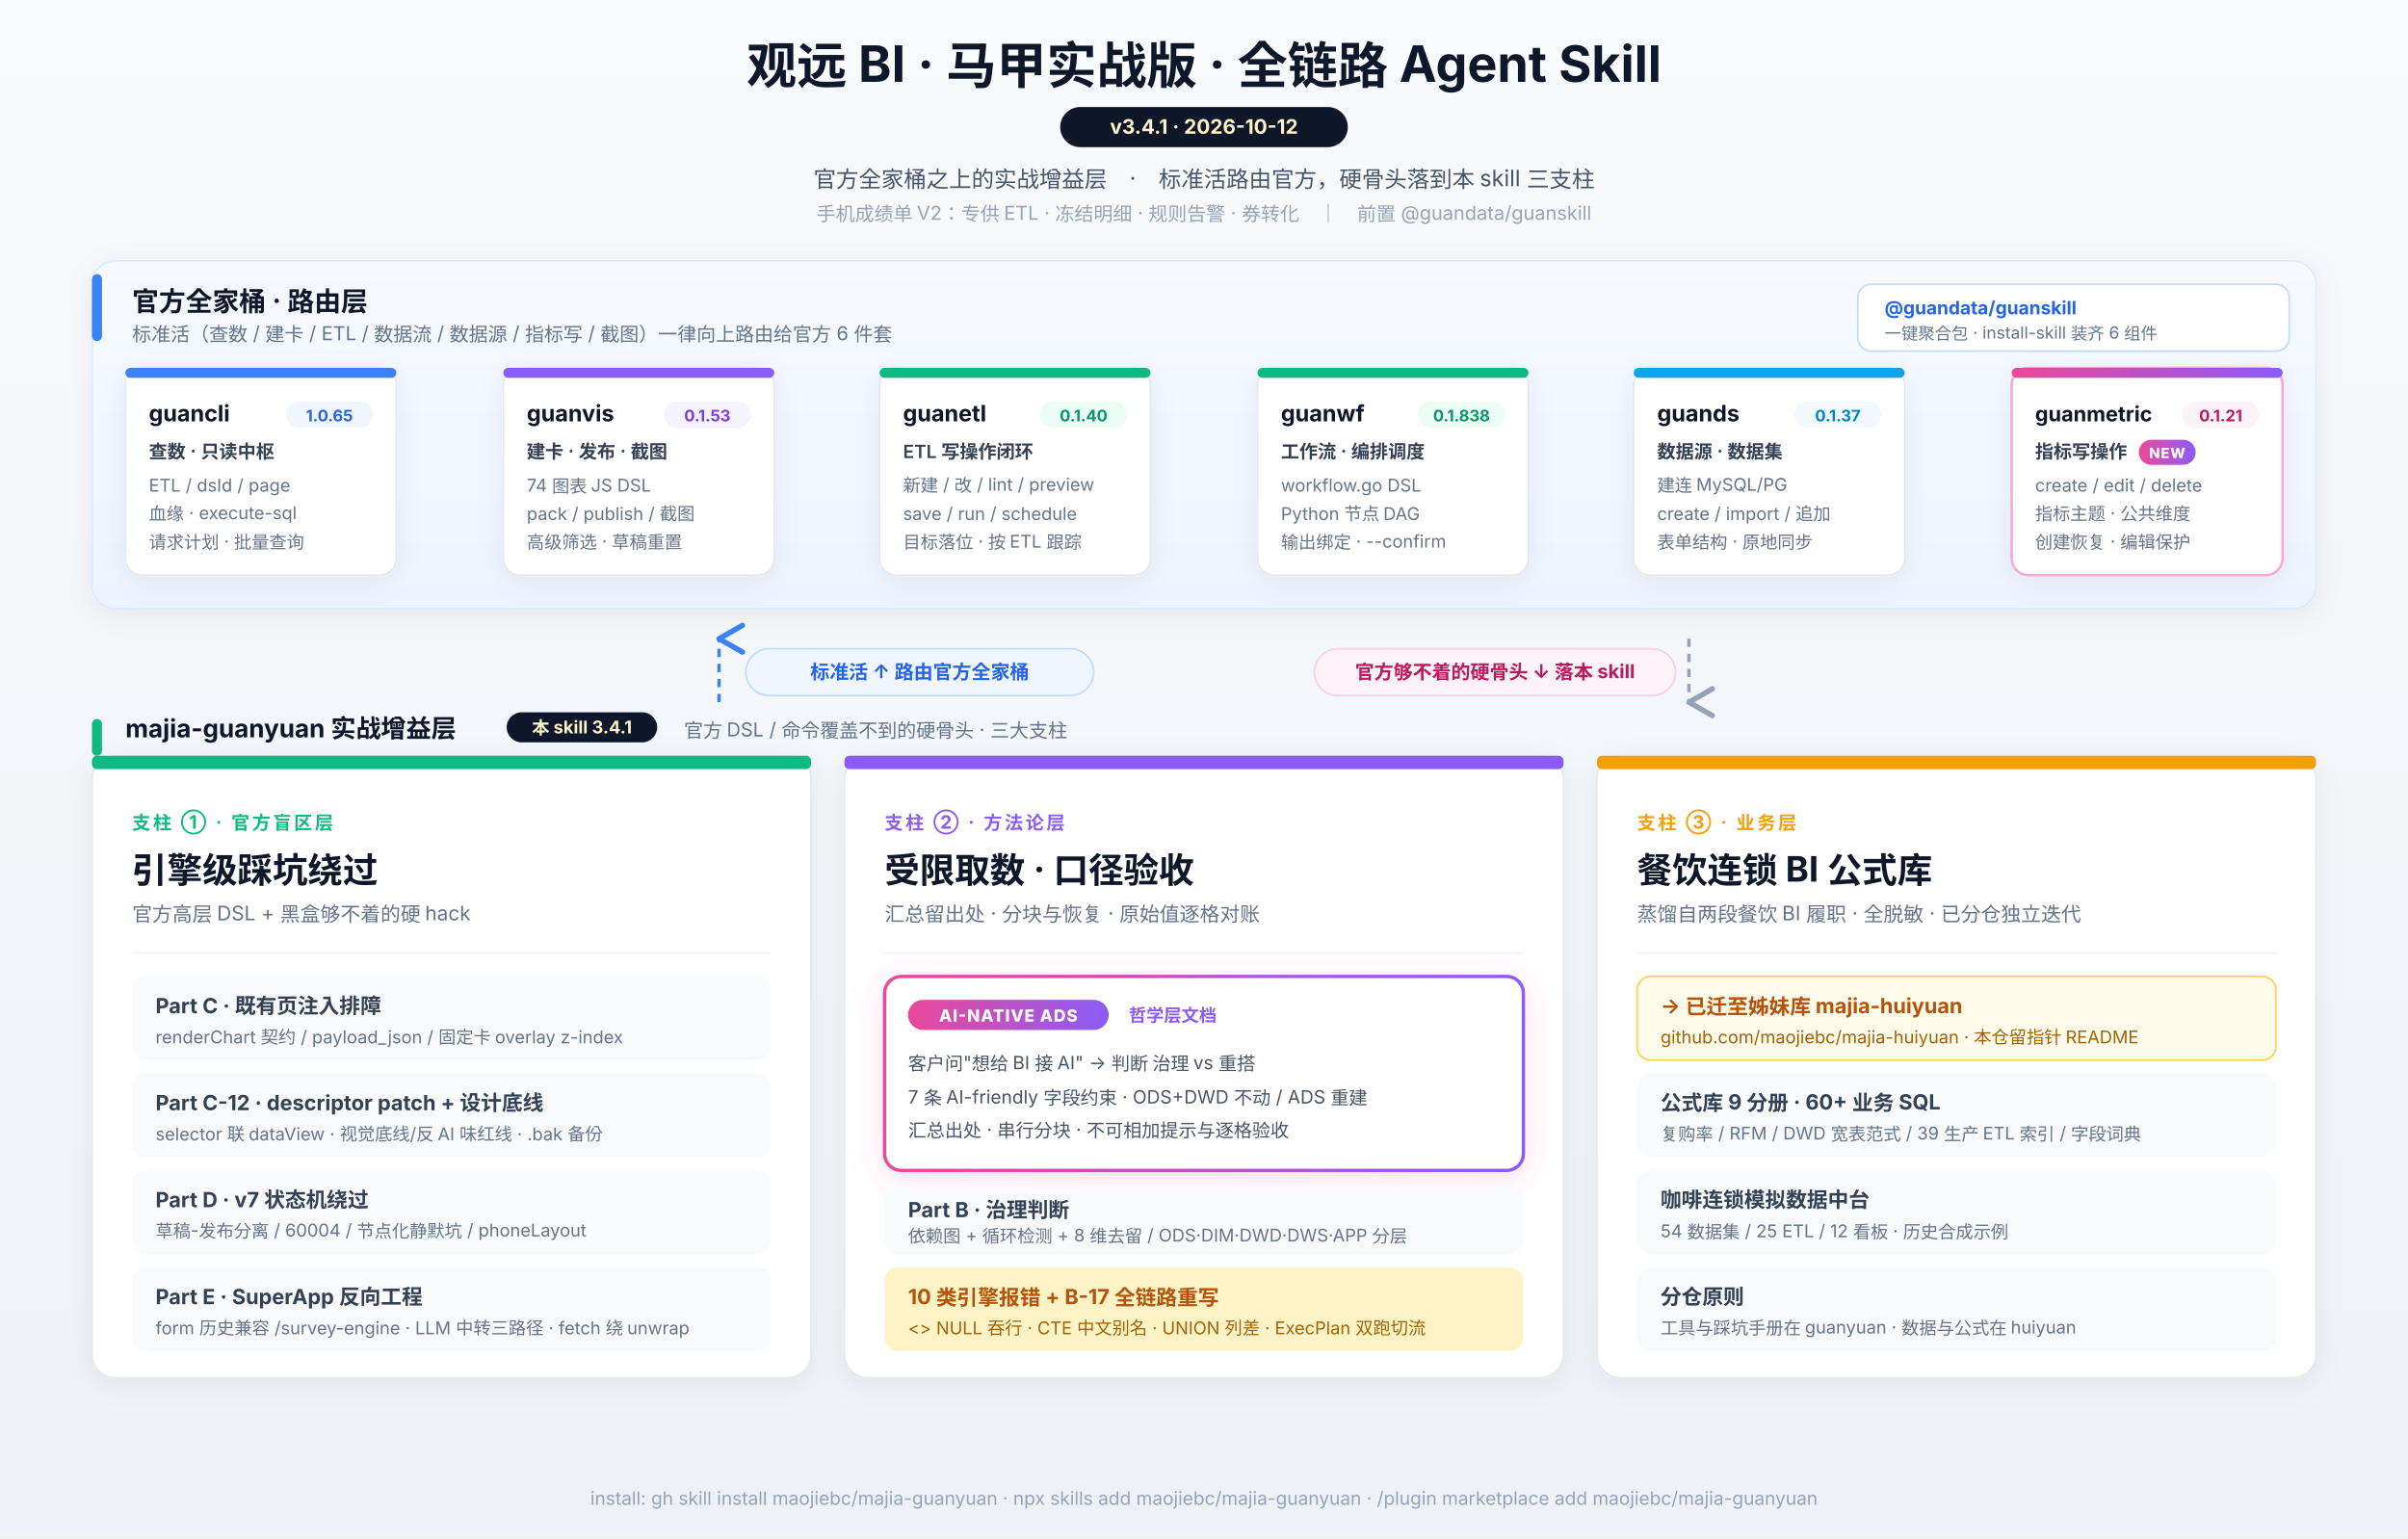
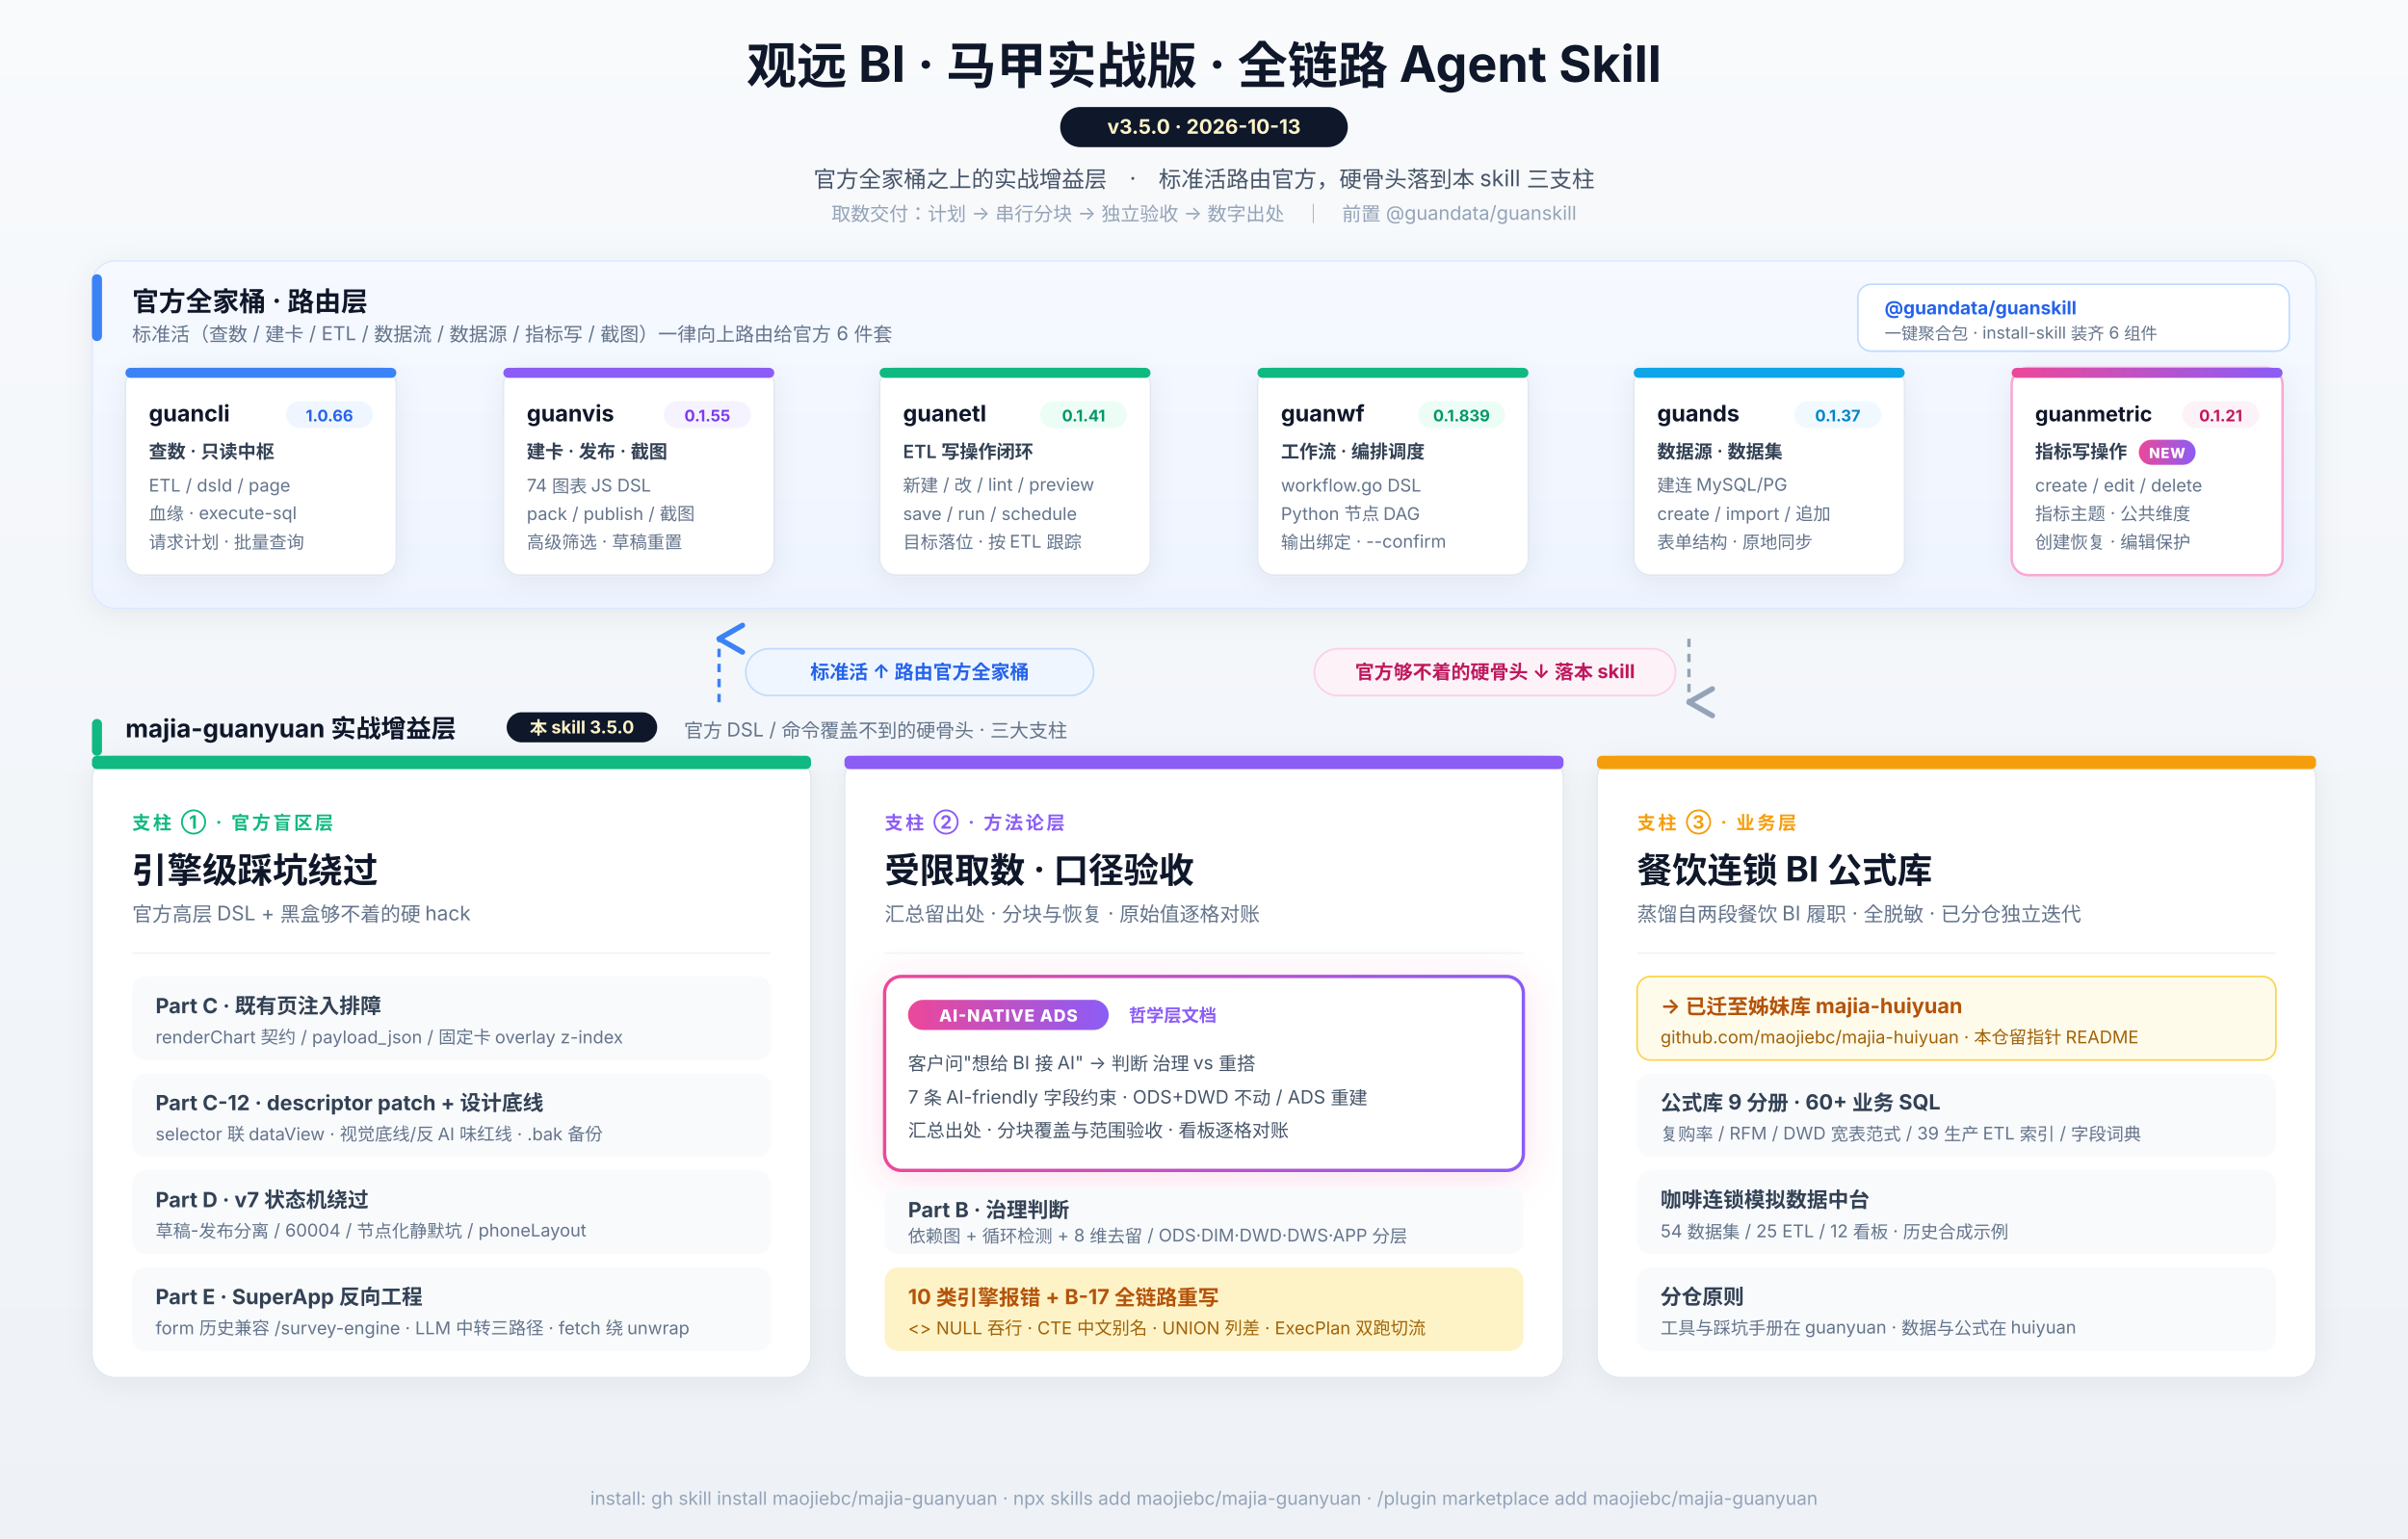
<svg xmlns="http://www.w3.org/2000/svg" viewBox="0 0 1440 920" font-family="-apple-system, 'PingFang SC', 'Segoe UI', 'Microsoft YaHei', sans-serif">
  <defs>
    <filter id="shadow" x="-20%" y="-20%" width="140%" height="140%">
      <feDropShadow dx="0" dy="3" stdDeviation="8" flood-opacity="0.06" />
    </filter>
    <filter id="newGlow" x="-20%" y="-20%" width="140%" height="140%">
      <feDropShadow dx="0" dy="4" stdDeviation="10" flood-opacity="0.18" flood-color="#ec4899" />
    </filter>
    <linearGradient id="bg" x1="0" y1="0" x2="0" y2="1">
      <stop offset="0%" stop-color="#f8fafc" />
      <stop offset="100%" stop-color="#eef2f7" />
    </linearGradient>
    <linearGradient id="newBadge" x1="0" y1="0" x2="1" y2="0">
      <stop offset="0%" stop-color="#ec4899" />
      <stop offset="100%" stop-color="#8b5cf6" />
    </linearGradient>
    <linearGradient id="officialBand" x1="0" y1="0" x2="0" y2="1">
      <stop offset="0%" stop-color="#f6f9ff" />
      <stop offset="100%" stop-color="#eef4ff" />
    </linearGradient>
    <marker id="arrowDown" markerWidth="10" markerHeight="10" refX="5" refY="8" orient="auto">
      <path d="M1 1 L5 8 L9 1" fill="none" stroke="#94a3b8" stroke-width="1.6" stroke-linecap="round" stroke-linejoin="round" />
    </marker>
    <marker id="arrowUp" markerWidth="10" markerHeight="10" refX="5" refY="2" orient="auto">
      <path d="M1 9 L5 2 L9 9" fill="none" stroke="#3b82f6" stroke-width="1.6" stroke-linecap="round" stroke-linejoin="round" />
    </marker>
  </defs>
  <rect width="1440" height="920" fill="url(#bg)" />
  <text x="720" y="50" text-anchor="middle" font-size="30" font-weight="700" fill="#0f172a">观远 BI · 马甲实战版 · 全链路 Agent Skill</text>
  <g transform="translate(720, 64)">
    <rect x="-86" y="0" width="172" height="24" rx="12" fill="#0f172a" />
-     <text x="0" y="16" text-anchor="middle" font-size="12" font-weight="700" fill="#fef3c7">v3.4.1  ·  2026-10-12</text>
+     <text x="0" y="16" text-anchor="middle" font-size="12" font-weight="700" fill="#fef3c7">v3.5.0  ·  2026-10-13</text>
  </g>
  <text x="720" y="112" text-anchor="middle" font-size="13.5" fill="#475569">官方全家桶之上的实战增益层　·　标准活路由官方，硬骨头落到本 skill 三支柱</text>
-   <text x="720" y="132" text-anchor="middle" font-size="11.5" fill="#94a3b8">手机成绩单 V2：专供 ETL · 冻结明细 · 规则告警 · 券转化　｜　前置 @guandata/guanskill</text>
+   <text x="720" y="132" text-anchor="middle" font-size="11.5" fill="#94a3b8">取数交付：计划 → 串行分块 → 独立验收 → 数字出处　｜　前置 @guandata/guanskill</text>
  <g transform="translate(55, 156)">
    <rect width="1330" height="208" rx="14" fill="url(#officialBand)" stroke="#dbeafe" filter="url(#shadow)" />
    <g transform="translate(0, 8)">
      <rect width="6" height="40" rx="3" fill="#3b82f6" />
      <text x="24" y="22" font-size="16" font-weight="700" fill="#0f172a">官方全家桶 · 路由层</text>
      <text x="24" y="40" font-size="11.5" fill="#64748b">标准活（查数 / 建卡 / ETL / 数据流 / 数据源 / 指标写 / 截图）一律向上路由给官方 6 件套</text>
    </g>
    <g transform="translate(1056, 14)">
      <rect width="258" height="40" rx="8" fill="#ffffff" stroke="#bfdbfe" />
      <text x="16" y="18" font-size="11" font-weight="700" fill="#2563eb">@guandata/guanskill</text>
      <text x="16" y="33" font-size="10" fill="#64748b">一键聚合包 · install-skill 装齐 6 组件</text>
    </g>
    <g transform="translate(20, 64)">
      <rect width="162" height="124" rx="10" fill="#ffffff" stroke="#e2e8f0" filter="url(#shadow)" />
      <rect width="162" height="6" rx="3" fill="#3b82f6" />
      <text x="14" y="32" font-size="13.5" font-weight="700" fill="#0f172a">guancli</text>
      <g transform="translate(96, 20)">
        <rect width="52" height="16" rx="8" fill="#eff6ff" />
-         <text x="26" y="12" text-anchor="middle" font-size="9.5" font-weight="700" fill="#2563eb">1.0.65</text>
+         <text x="26" y="12" text-anchor="middle" font-size="9.5" font-weight="700" fill="#2563eb">1.0.66</text>
      </g>
      <text x="14" y="54" font-size="11" font-weight="600" fill="#334155">查数 · 只读中枢</text>
      <text x="14" y="74" font-size="10.5" fill="#64748b">ETL / dsId / page</text>
      <text x="14" y="91" font-size="10.5" fill="#64748b">血缘 · execute-sql</text>
      <text x="14" y="108" font-size="10.5" fill="#64748b">请求计划 · 批量查询</text>
    </g>
    <g transform="translate(246, 64)">
      <rect width="162" height="124" rx="10" fill="#ffffff" stroke="#e2e8f0" filter="url(#shadow)" />
      <rect width="162" height="6" rx="3" fill="#8b5cf6" />
      <text x="14" y="32" font-size="13.5" font-weight="700" fill="#0f172a">guanvis</text>
      <g transform="translate(96, 20)">
        <rect width="52" height="16" rx="8" fill="#f5f3ff" />
-         <text x="26" y="12" text-anchor="middle" font-size="9.5" font-weight="700" fill="#7c3aed">0.1.53</text>
+         <text x="26" y="12" text-anchor="middle" font-size="9.5" font-weight="700" fill="#7c3aed">0.1.55</text>
      </g>
      <text x="14" y="54" font-size="11" font-weight="600" fill="#334155">建卡 · 发布 · 截图</text>
      <text x="14" y="74" font-size="10.5" fill="#64748b">74 图表 JS DSL</text>
      <text x="14" y="91" font-size="10.5" fill="#64748b">pack / publish / 截图</text>
      <text x="14" y="108" font-size="10.5" fill="#64748b">高级筛选 · 草稿重置</text>
    </g>
    <g transform="translate(471, 64)">
      <rect width="162" height="124" rx="10" fill="#ffffff" stroke="#e2e8f0" filter="url(#shadow)" />
      <rect width="162" height="6" rx="3" fill="#10b981" />
      <text x="14" y="32" font-size="13.5" font-weight="700" fill="#0f172a">guanetl</text>
      <g transform="translate(96, 20)">
        <rect width="52" height="16" rx="8" fill="#ecfdf5" />
-         <text x="26" y="12" text-anchor="middle" font-size="9.5" font-weight="700" fill="#059669">0.1.40</text>
+         <text x="26" y="12" text-anchor="middle" font-size="9.5" font-weight="700" fill="#059669">0.1.41</text>
      </g>
      <text x="14" y="54" font-size="11" font-weight="600" fill="#334155">ETL 写操作闭环</text>
      <text x="14" y="74" font-size="10.5" fill="#64748b">新建 / 改 / lint / preview</text>
      <text x="14" y="91" font-size="10.5" fill="#64748b">save / run / schedule</text>
      <text x="14" y="108" font-size="10.5" fill="#64748b">目标落位 · 按 ETL 跟踪</text>
    </g>
    <g transform="translate(697, 64)">
      <rect width="162" height="124" rx="10" fill="#ffffff" stroke="#e2e8f0" filter="url(#shadow)" />
      <rect width="162" height="6" rx="3" fill="#10b981" />
      <text x="14" y="32" font-size="13.5" font-weight="700" fill="#0f172a">guanwf</text>
      <g transform="translate(96, 20)">
        <rect width="52" height="16" rx="8" fill="#ecfdf5" />
-         <text x="26" y="12" text-anchor="middle" font-size="9.5" font-weight="700" fill="#059669">0.1.838</text>
+         <text x="26" y="12" text-anchor="middle" font-size="9.5" font-weight="700" fill="#059669">0.1.839</text>
      </g>
      <text x="14" y="54" font-size="11" font-weight="600" fill="#334155">工作流 · 编排调度</text>
      <text x="14" y="74" font-size="10.5" fill="#64748b">workflow.go DSL</text>
      <text x="14" y="91" font-size="10.5" fill="#64748b">Python 节点 DAG</text>
      <text x="14" y="108" font-size="10.5" fill="#64748b">输出绑定 · --confirm</text>
    </g>
    <g transform="translate(922, 64)">
      <rect width="162" height="124" rx="10" fill="#ffffff" stroke="#e2e8f0" filter="url(#shadow)" />
      <rect width="162" height="6" rx="3" fill="#0ea5e9" />
      <text x="14" y="32" font-size="13.5" font-weight="700" fill="#0f172a">guands</text>
      <g transform="translate(96, 20)">
        <rect width="52" height="16" rx="8" fill="#f0f9ff" />
        <text x="26" y="12" text-anchor="middle" font-size="9.5" font-weight="700" fill="#0284c7">0.1.37</text>
      </g>
      <text x="14" y="54" font-size="11" font-weight="600" fill="#334155">数据源 · 数据集</text>
      <text x="14" y="74" font-size="10.5" fill="#64748b">建连 MySQL/PG</text>
      <text x="14" y="91" font-size="10.5" fill="#64748b">create / import / 追加</text>
      <text x="14" y="108" font-size="10.5" fill="#64748b">表单结构 · 原地同步</text>
    </g>
    <g transform="translate(1148, 64)">
      <rect width="162" height="124" rx="10" fill="#ffffff" stroke="#f9a8d4" stroke-width="1.5" filter="url(#shadow)" />
      <rect width="162" height="6" rx="3" fill="url(#newBadge)" />
      <text x="14" y="32" font-size="12.5" font-weight="700" fill="#0f172a">guanmetric</text>
      <g transform="translate(102, 20)">
        <rect width="46" height="16" rx="8" fill="#fdf2f8" />
        <text x="23" y="12" text-anchor="middle" font-size="9.5" font-weight="700" fill="#be185d">0.1.21</text>
      </g>
      <text x="14" y="54" font-size="11" font-weight="600" fill="#334155">指标写操作</text>
      <g transform="translate(76, 43)">
        <rect width="34" height="15" rx="7.5" fill="url(#newBadge)" />
        <text x="17" y="11" text-anchor="middle" font-size="8.5" font-weight="800" fill="#ffffff" letter-spacing="0.5">NEW</text>
      </g>
      <text x="14" y="74" font-size="10.5" fill="#64748b">create / edit / delete</text>
      <text x="14" y="91" font-size="10.5" fill="#64748b">指标主题 · 公共维度</text>
      <text x="14" y="108" font-size="10.5" fill="#64748b">创建恢复 · 编辑保护</text>
    </g>
  </g>
  <g transform="translate(0, 376)">
    <line x1="430" y1="44" x2="430" y2="6" stroke="#3b82f6" stroke-width="2" stroke-dasharray="5 4" marker-end="url(#arrowUp)" />
    <g transform="translate(446, 12)">
      <rect width="208" height="28" rx="14" fill="#eff6ff" stroke="#bfdbfe" />
      <text x="104" y="18" text-anchor="middle" font-size="11.5" font-weight="700" fill="#2563eb">标准活 ↑ 路由官方全家桶</text>
    </g>
    <line x1="1010" y1="6" x2="1010" y2="44" stroke="#94a3b8" stroke-width="2" stroke-dasharray="5 4" marker-end="url(#arrowDown)" />
    <g transform="translate(786, 12)">
      <rect width="216" height="28" rx="14" fill="#fdf2f8" stroke="#fbcfe8" />
      <text x="108" y="18" text-anchor="middle" font-size="11.5" font-weight="700" fill="#be185d">官方够不着的硬骨头 ↓ 落本 skill</text>
    </g>
  </g>
  <g transform="translate(55, 430)">
    <rect width="6" height="22" rx="3" fill="#10b981" />
    <text x="20" y="11" font-size="15" font-weight="700" fill="#0f172a">majia-guanyuan 实战增益层</text>
    <g transform="translate(248, -4)">
      <rect width="90" height="18" rx="9" fill="#0f172a" />
-       <text x="45" y="13" text-anchor="middle" font-size="10.5" font-weight="700" fill="#fef3c7">本 skill 3.4.1</text>
+       <text x="45" y="13" text-anchor="middle" font-size="10.5" font-weight="700" fill="#fef3c7">本 skill 3.5.0</text>
    </g>
    <text x="354" y="11" font-size="11.5" fill="#64748b">官方 DSL / 命令覆盖不到的硬骨头 · 三大支柱</text>
  </g>
  <g transform="translate(55, 452)">
    <rect width="430" height="372" rx="14" fill="#ffffff" stroke="#e2e8f0" filter="url(#shadow)" />
    <rect width="430" height="8" rx="3" fill="#10b981" />
    <text x="24" y="44" font-size="11" fill="#10b981" font-weight="700" letter-spacing="1.5">支柱 ① · 官方盲区层</text>
    <text x="24" y="76" font-size="21" font-weight="700" fill="#0f172a">引擎级踩坑绕过</text>
    <text x="24" y="99" font-size="12" fill="#64748b">官方高层 DSL + 黑盒够不着的硬 hack</text>
    <line x1="24" y1="118" x2="406" y2="118" stroke="#f1f5f9" />
    <g transform="translate(24, 132)">
      <rect width="382" height="50" rx="8" fill="#f8fafc" />
      <text x="14" y="22" font-size="12.5" font-weight="700" fill="#334155">Part C · 既有页注入排障</text>
      <text x="14" y="40" font-size="10.5" fill="#64748b">renderChart 契约 / payload_json / 固定卡 overlay z-index</text>
    </g>
    <g transform="translate(24, 190)">
      <rect width="382" height="50" rx="8" fill="#f8fafc" />
      <text x="14" y="22" font-size="12.5" font-weight="700" fill="#334155">Part C-12 · descriptor patch + 设计底线</text>
      <text x="14" y="40" font-size="10.5" fill="#64748b">selector 联 dataView · 视觉底线/反 AI 味红线 · .bak 备份</text>
    </g>
    <g transform="translate(24, 248)">
      <rect width="382" height="50" rx="8" fill="#f8fafc" />
      <text x="14" y="22" font-size="12.5" font-weight="700" fill="#334155">Part D · v7 状态机绕过</text>
      <text x="14" y="40" font-size="10.5" fill="#64748b">草稿-发布分离 / 60004 / 节点化静默坑 / phoneLayout</text>
    </g>
    <g transform="translate(24, 306)">
      <rect width="382" height="50" rx="8" fill="#f8fafc" />
      <text x="14" y="22" font-size="12.5" font-weight="700" fill="#334155">Part E · SuperApp 反向工程</text>
      <text x="14" y="40" font-size="10.5" fill="#64748b">form 历史兼容 /survey-engine · LLM 中转三路径 · fetch 绕 unwrap</text>
    </g>
  </g>
  <g transform="translate(505, 452)">
    <rect width="430" height="372" rx="14" fill="#ffffff" stroke="#e2e8f0" filter="url(#shadow)" />
    <rect width="430" height="8" rx="3" fill="#8b5cf6" />
    <text x="24" y="44" font-size="11" fill="#8b5cf6" font-weight="700" letter-spacing="1.5">支柱 ② · 方法论层</text>
    <text x="24" y="76" font-size="21" font-weight="700" fill="#0f172a">受限取数 · 口径验收</text>
    <text x="24" y="99" font-size="12" fill="#64748b">汇总留出处 · 分块与恢复 · 原始值逐格对账</text>
    <line x1="24" y1="118" x2="406" y2="118" stroke="#f1f5f9" />
    <g transform="translate(24, 132)" filter="url(#newGlow)">
      <rect width="382" height="116" rx="10" fill="#ffffff" stroke="url(#newBadge)" stroke-width="2" />
      <g transform="translate(14, 14)">
        <rect width="120" height="18" rx="9" fill="url(#newBadge)" />
        <text x="60" y="13" text-anchor="middle" font-size="10" font-weight="800" fill="#ffffff" letter-spacing="0.5">AI-NATIVE ADS</text>
      </g>
      <text x="146" y="27" font-size="10.5" fill="#8b5cf6" font-weight="600">哲学层文档</text>
      <text x="14" y="56" font-size="11" fill="#475569">客户问"想给 BI 接 AI" → 判断 治理 vs 重搭</text>
      <text x="14" y="76" font-size="11" fill="#475569">7 条 AI-friendly 字段约束 · ODS+DWD 不动 / ADS 重建</text>
-       <text x="14" y="96" font-size="11" fill="#475569">汇总出处 · 串行分块 · 不可相加提示与逐格验收</text>
+       <text x="14" y="96" font-size="11" fill="#475569">汇总出处 · 分块覆盖与范围验收 · 看板逐格对账</text>
    </g>
    <g transform="translate(24, 258)">
      <rect width="382" height="40" rx="8" fill="#f8fafc" />
      <text x="14" y="18" font-size="12.5" font-weight="700" fill="#334155">Part B · 治理判断</text>
      <text x="14" y="33" font-size="10.5" fill="#64748b">依赖图 + 循环检测 + 8 维去留 / ODS·DIM·DWD·DWS·APP 分层</text>
    </g>
    <g transform="translate(24, 306)">
      <rect width="382" height="50" rx="8" fill="#fef3c7" />
      <text x="14" y="22" font-size="12.5" font-weight="700" fill="#b45309">10 类引擎报错 + B-17 全链路重写</text>
      <text x="14" y="40" font-size="10.5" fill="#a16207">&lt;&gt; NULL 吞行 · CTE 中文别名 · UNION 列差 · ExecPlan 双跑切流</text>
    </g>
  </g>
  <g transform="translate(955, 452)">
    <rect width="430" height="372" rx="14" fill="#ffffff" stroke="#e2e8f0" filter="url(#shadow)" />
    <rect width="430" height="8" rx="3" fill="#f59e0b" />
    <text x="24" y="44" font-size="11" fill="#f59e0b" font-weight="700" letter-spacing="1.5">支柱 ③ · 业务层</text>
    <text x="24" y="76" font-size="21" font-weight="700" fill="#0f172a">餐饮连锁 BI 公式库</text>
    <text x="24" y="99" font-size="12" fill="#64748b">蒸馏自两段餐饮 BI 履职 · 全脱敏 · 已分仓独立迭代</text>
    <line x1="24" y1="118" x2="406" y2="118" stroke="#f1f5f9" />
    <g transform="translate(24, 132)">
      <rect width="382" height="50" rx="8" fill="#fffbeb" stroke="#fcd34d" />
      <text x="14" y="22" font-size="12.5" font-weight="700" fill="#b45309">→ 已迁至姊妹库 majia-huiyuan</text>
      <text x="14" y="40" font-size="10.5" fill="#a16207">github.com/maojiebc/majia-huiyuan · 本仓留指针 README</text>
    </g>
    <g transform="translate(24, 190)">
      <rect width="382" height="50" rx="8" fill="#f8fafc" />
      <text x="14" y="22" font-size="12.5" font-weight="700" fill="#334155">公式库 9 分册 · 60+ 业务 SQL</text>
      <text x="14" y="40" font-size="10.5" fill="#64748b">复购率 / RFM / DWD 宽表范式 / 39 生产 ETL 索引 / 字段词典</text>
    </g>
    <g transform="translate(24, 248)">
      <rect width="382" height="50" rx="8" fill="#f8fafc" />
      <text x="14" y="22" font-size="12.5" font-weight="700" fill="#334155">咖啡连锁模拟数据中台</text>
      <text x="14" y="40" font-size="10.5" fill="#64748b">54 数据集 / 25 ETL / 12 看板 · 历史合成示例</text>
    </g>
    <g transform="translate(24, 306)">
      <rect width="382" height="50" rx="8" fill="#f8fafc" />
      <text x="14" y="22" font-size="12.5" font-weight="700" fill="#334155">分仓原则</text>
      <text x="14" y="40" font-size="10.5" fill="#64748b">工具与踩坑手册在 guanyuan · 数据与公式在 huiyuan</text>
    </g>
  </g>
  <text x="720" y="900" text-anchor="middle" font-size="11" fill="#94a3b8">install: gh skill install maojiebc/majia-guanyuan · npx skills add maojiebc/majia-guanyuan · /plugin marketplace add maojiebc/majia-guanyuan</text>
</svg>
